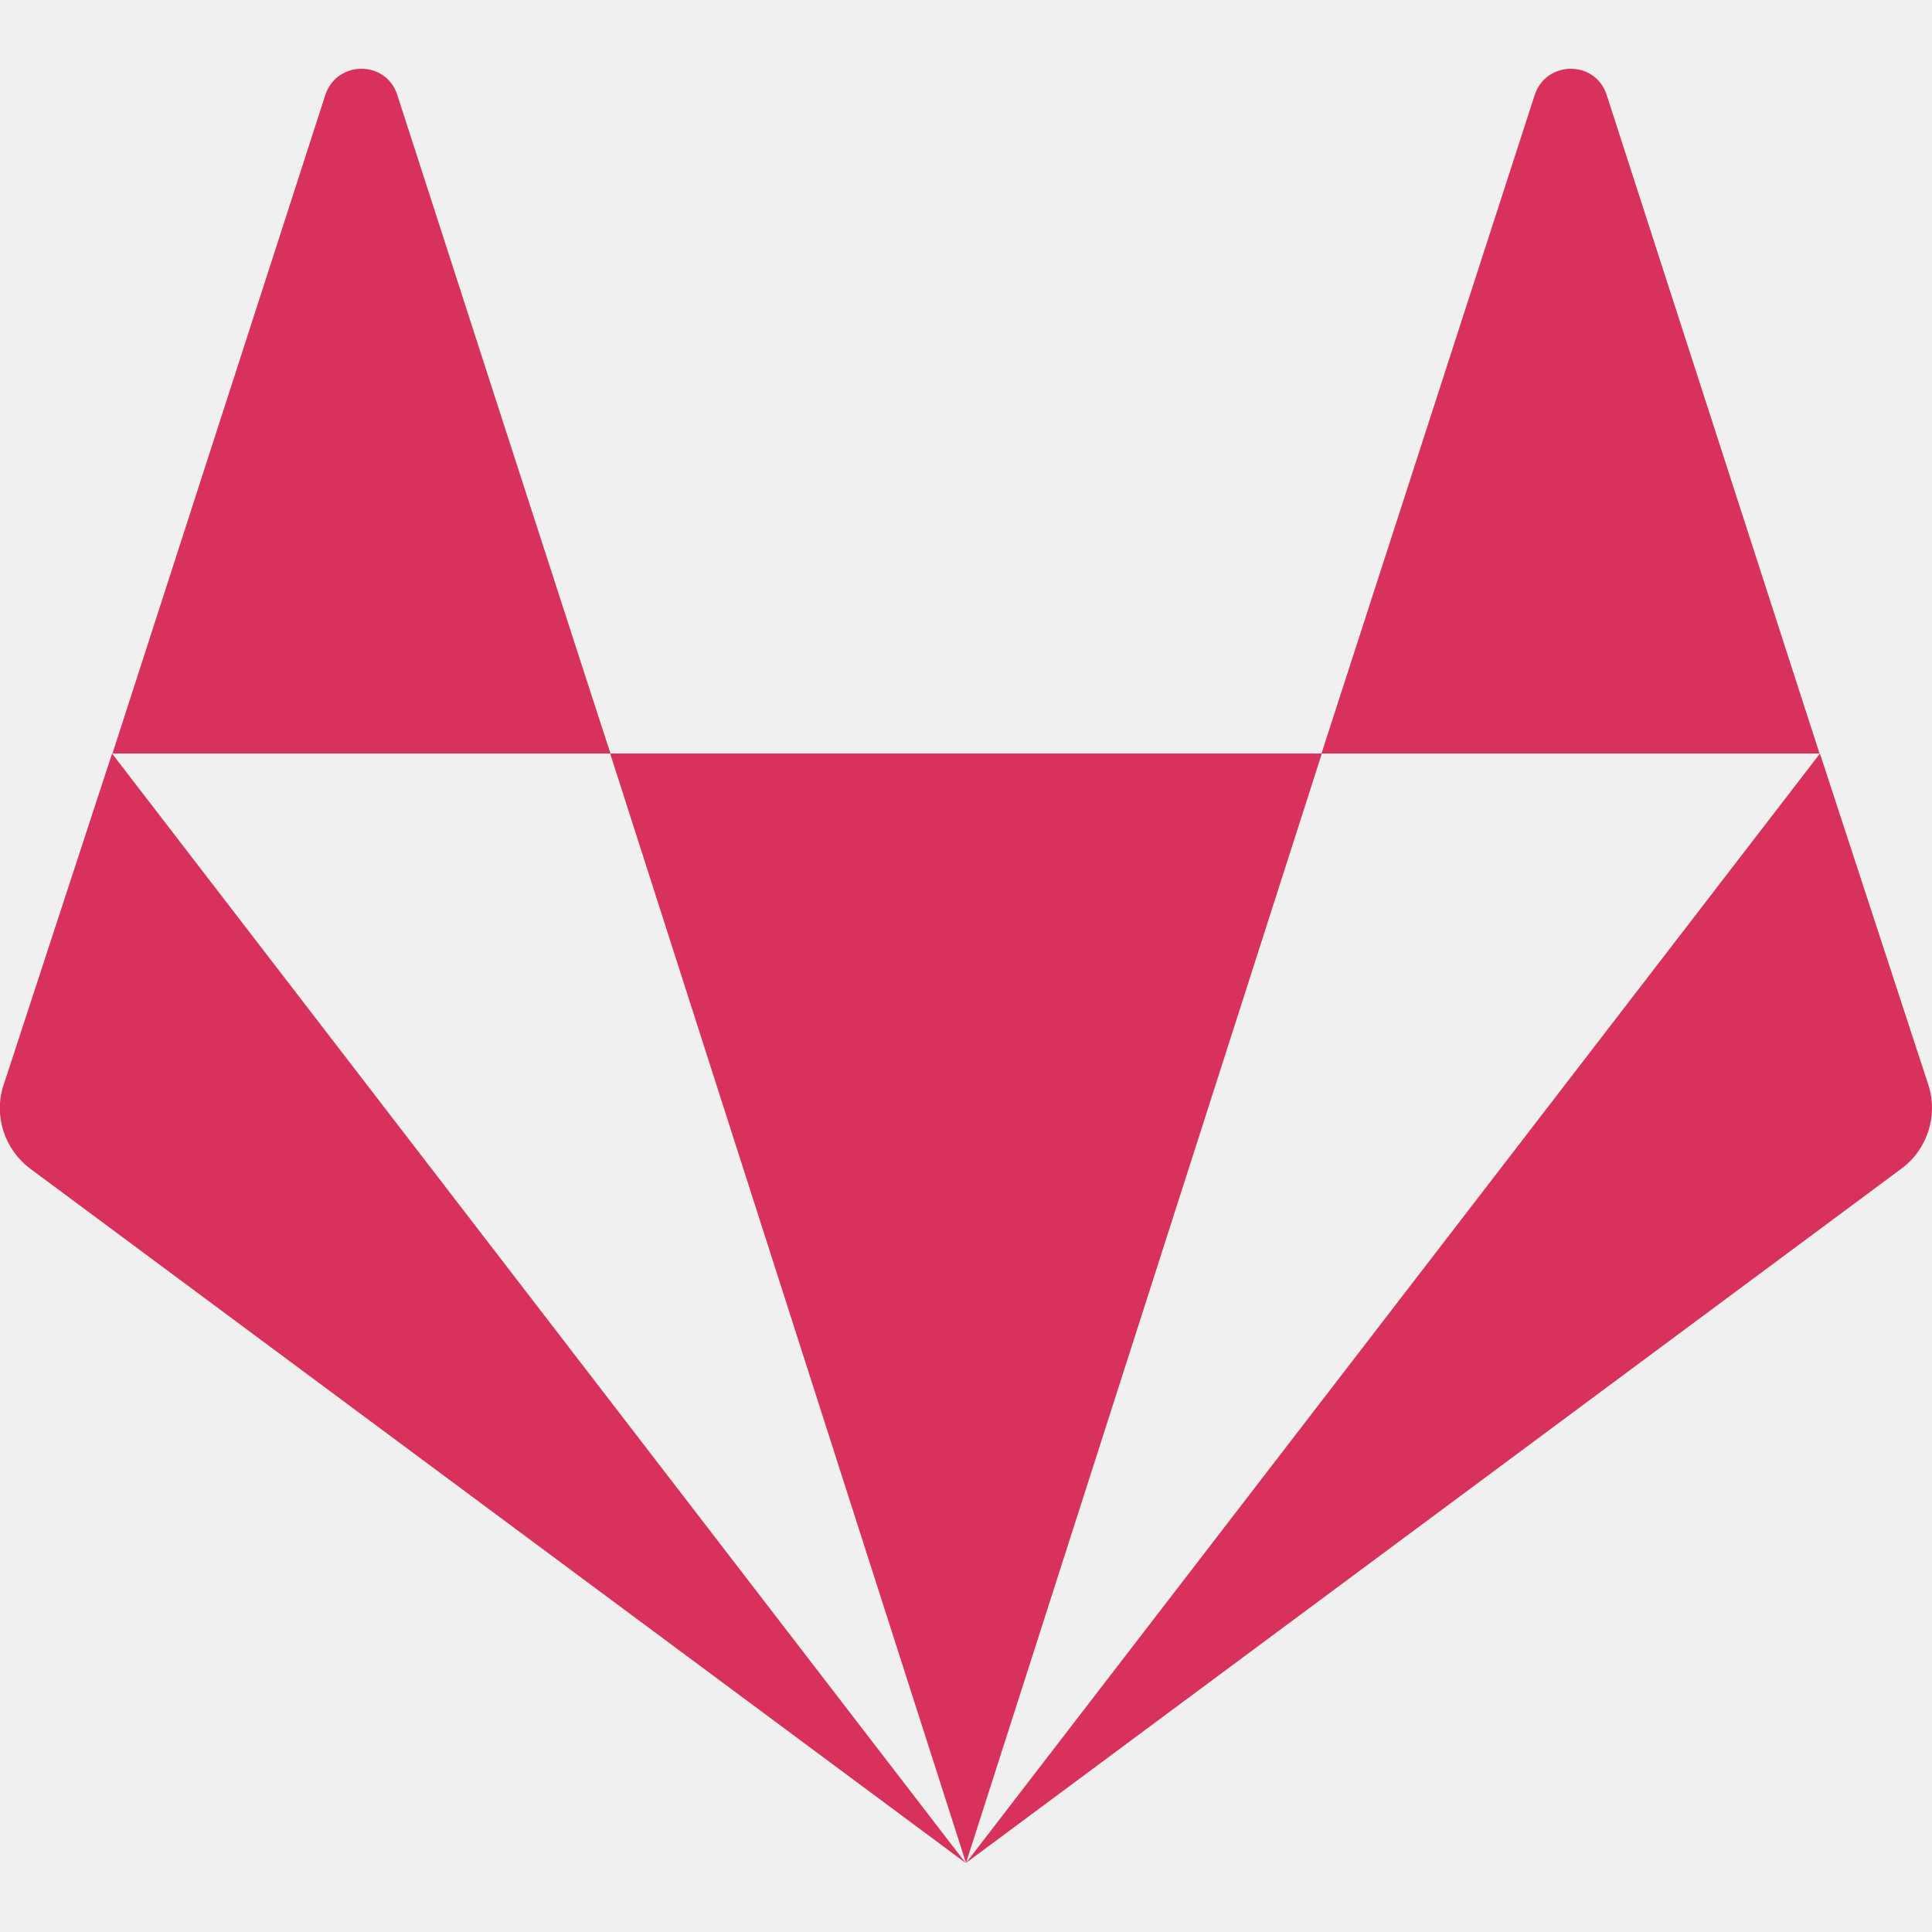
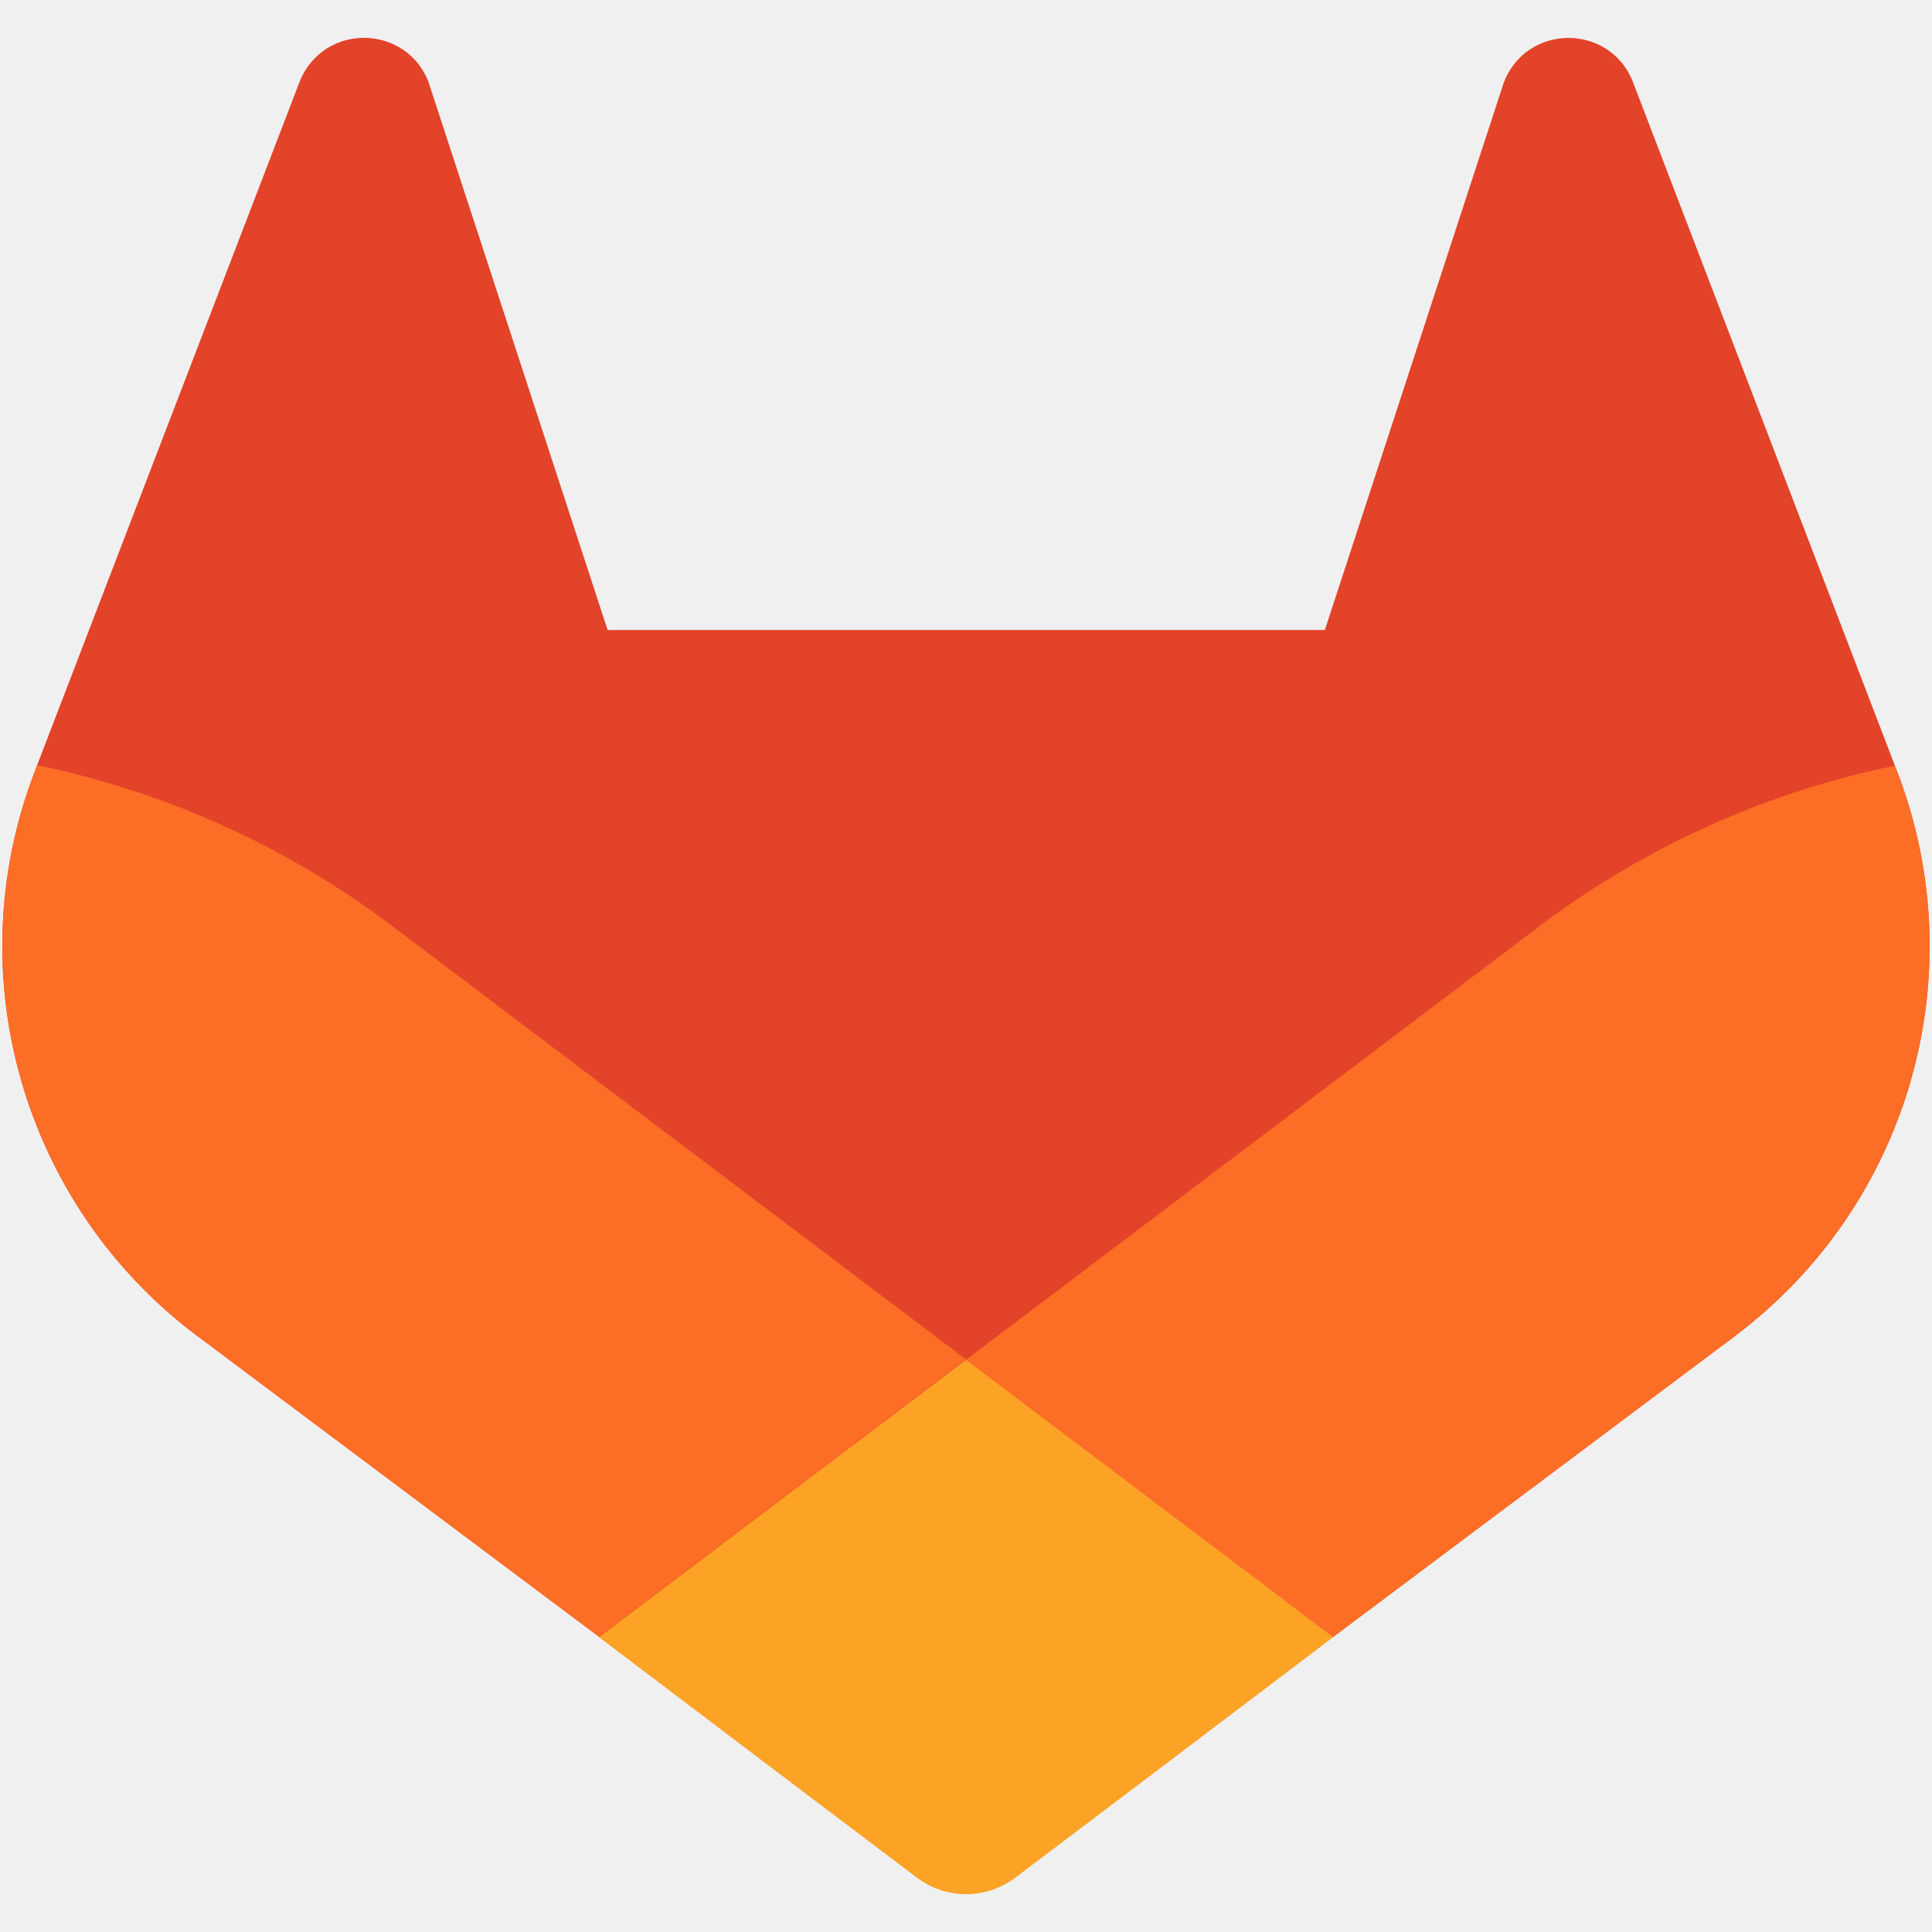
- <svg xmlns="http://www.w3.org/2000/svg" viewBox="0 0 512 512" width="40" height="40">
-   <path d="m105.2 24.9c-3.1-8.9-15.7-8.9-18.9 0l-56.5 174.8h132c-.1 0-56.6-174.8-56.6-174.8zm-104.3 262.8c-2.6 8 .3 16.9 7.1 22l247.9 184-226.2-294zm160.8-88 94.3 294 94.3-294zm349.4 88-28.8-88-226.3 294 247.9-184c6.9-5.1 9.7-14 7.2-22zm-85.4-262.8c-3.1-8.9-15.7-8.9-18.9 0l-56.6 174.8h132z" fill="#d8315b" />
+ <svg xmlns="http://www.w3.org/2000/svg" width="24" height="24" viewBox="0 0 24 24" fill="none">
+   <g clip-path="url(#clip0_523_1221)">
+     <path d="M23.572 9.597L23.539 9.511L20.28 1.006C20.214 0.839 20.096 0.698 19.945 0.602C19.793 0.508 19.616 0.463 19.438 0.472C19.259 0.482 19.088 0.546 18.947 0.656C18.808 0.769 18.707 0.922 18.658 1.095L16.458 7.826H7.548L5.348 1.095C5.3 0.921 5.199 0.767 5.059 0.655C4.918 0.545 4.747 0.481 4.569 0.471C4.39 0.461 4.213 0.507 4.062 0.601C3.91 0.697 3.793 0.839 3.726 1.005L0.461 9.506L0.429 9.592C-0.535 12.11 0.284 14.962 2.436 16.585L2.447 16.594L2.477 16.615L7.441 20.332L9.897 22.191L11.393 23.321C11.568 23.453 11.782 23.525 12.001 23.525C12.221 23.525 12.435 23.453 12.61 23.321L14.106 22.191L16.561 20.332L21.555 16.593L21.568 16.583C23.715 14.959 24.532 12.112 23.572 9.597Z" fill="#E24329" />
+     <path d="M23.572 9.597L23.539 9.511C21.951 9.837 20.455 10.509 19.157 11.48L12 16.892C14.437 18.736 16.559 20.338 16.559 20.338L21.553 16.598L21.565 16.588C23.716 14.964 24.534 12.114 23.572 9.597Z" fill="#FC6D26" />
+     <path d="M7.441 20.337L9.897 22.196L11.393 23.326C11.568 23.458 11.782 23.53 12.001 23.53C12.221 23.53 12.435 23.458 12.61 23.326L14.106 22.196L16.561 20.337C16.561 20.337 14.437 18.73 12 16.892C10.48 18.039 8.96 19.188 7.441 20.337Z" fill="#FCA326" />
+     <path d="M4.842 11.48C3.545 10.507 2.049 9.833 0.461 9.506L0.429 9.592C-0.535 12.11 0.284 14.962 2.436 16.585L2.447 16.594L2.477 16.615L7.441 20.333L12 16.887L4.842 11.48Z" fill="#FC6D26" />
+   </g>
+   <defs>
+     <clipPath id="clip0_523_1221">
+       <rect width="24" height="24" fill="white" />
+     </clipPath>
+   </defs>
</svg>
